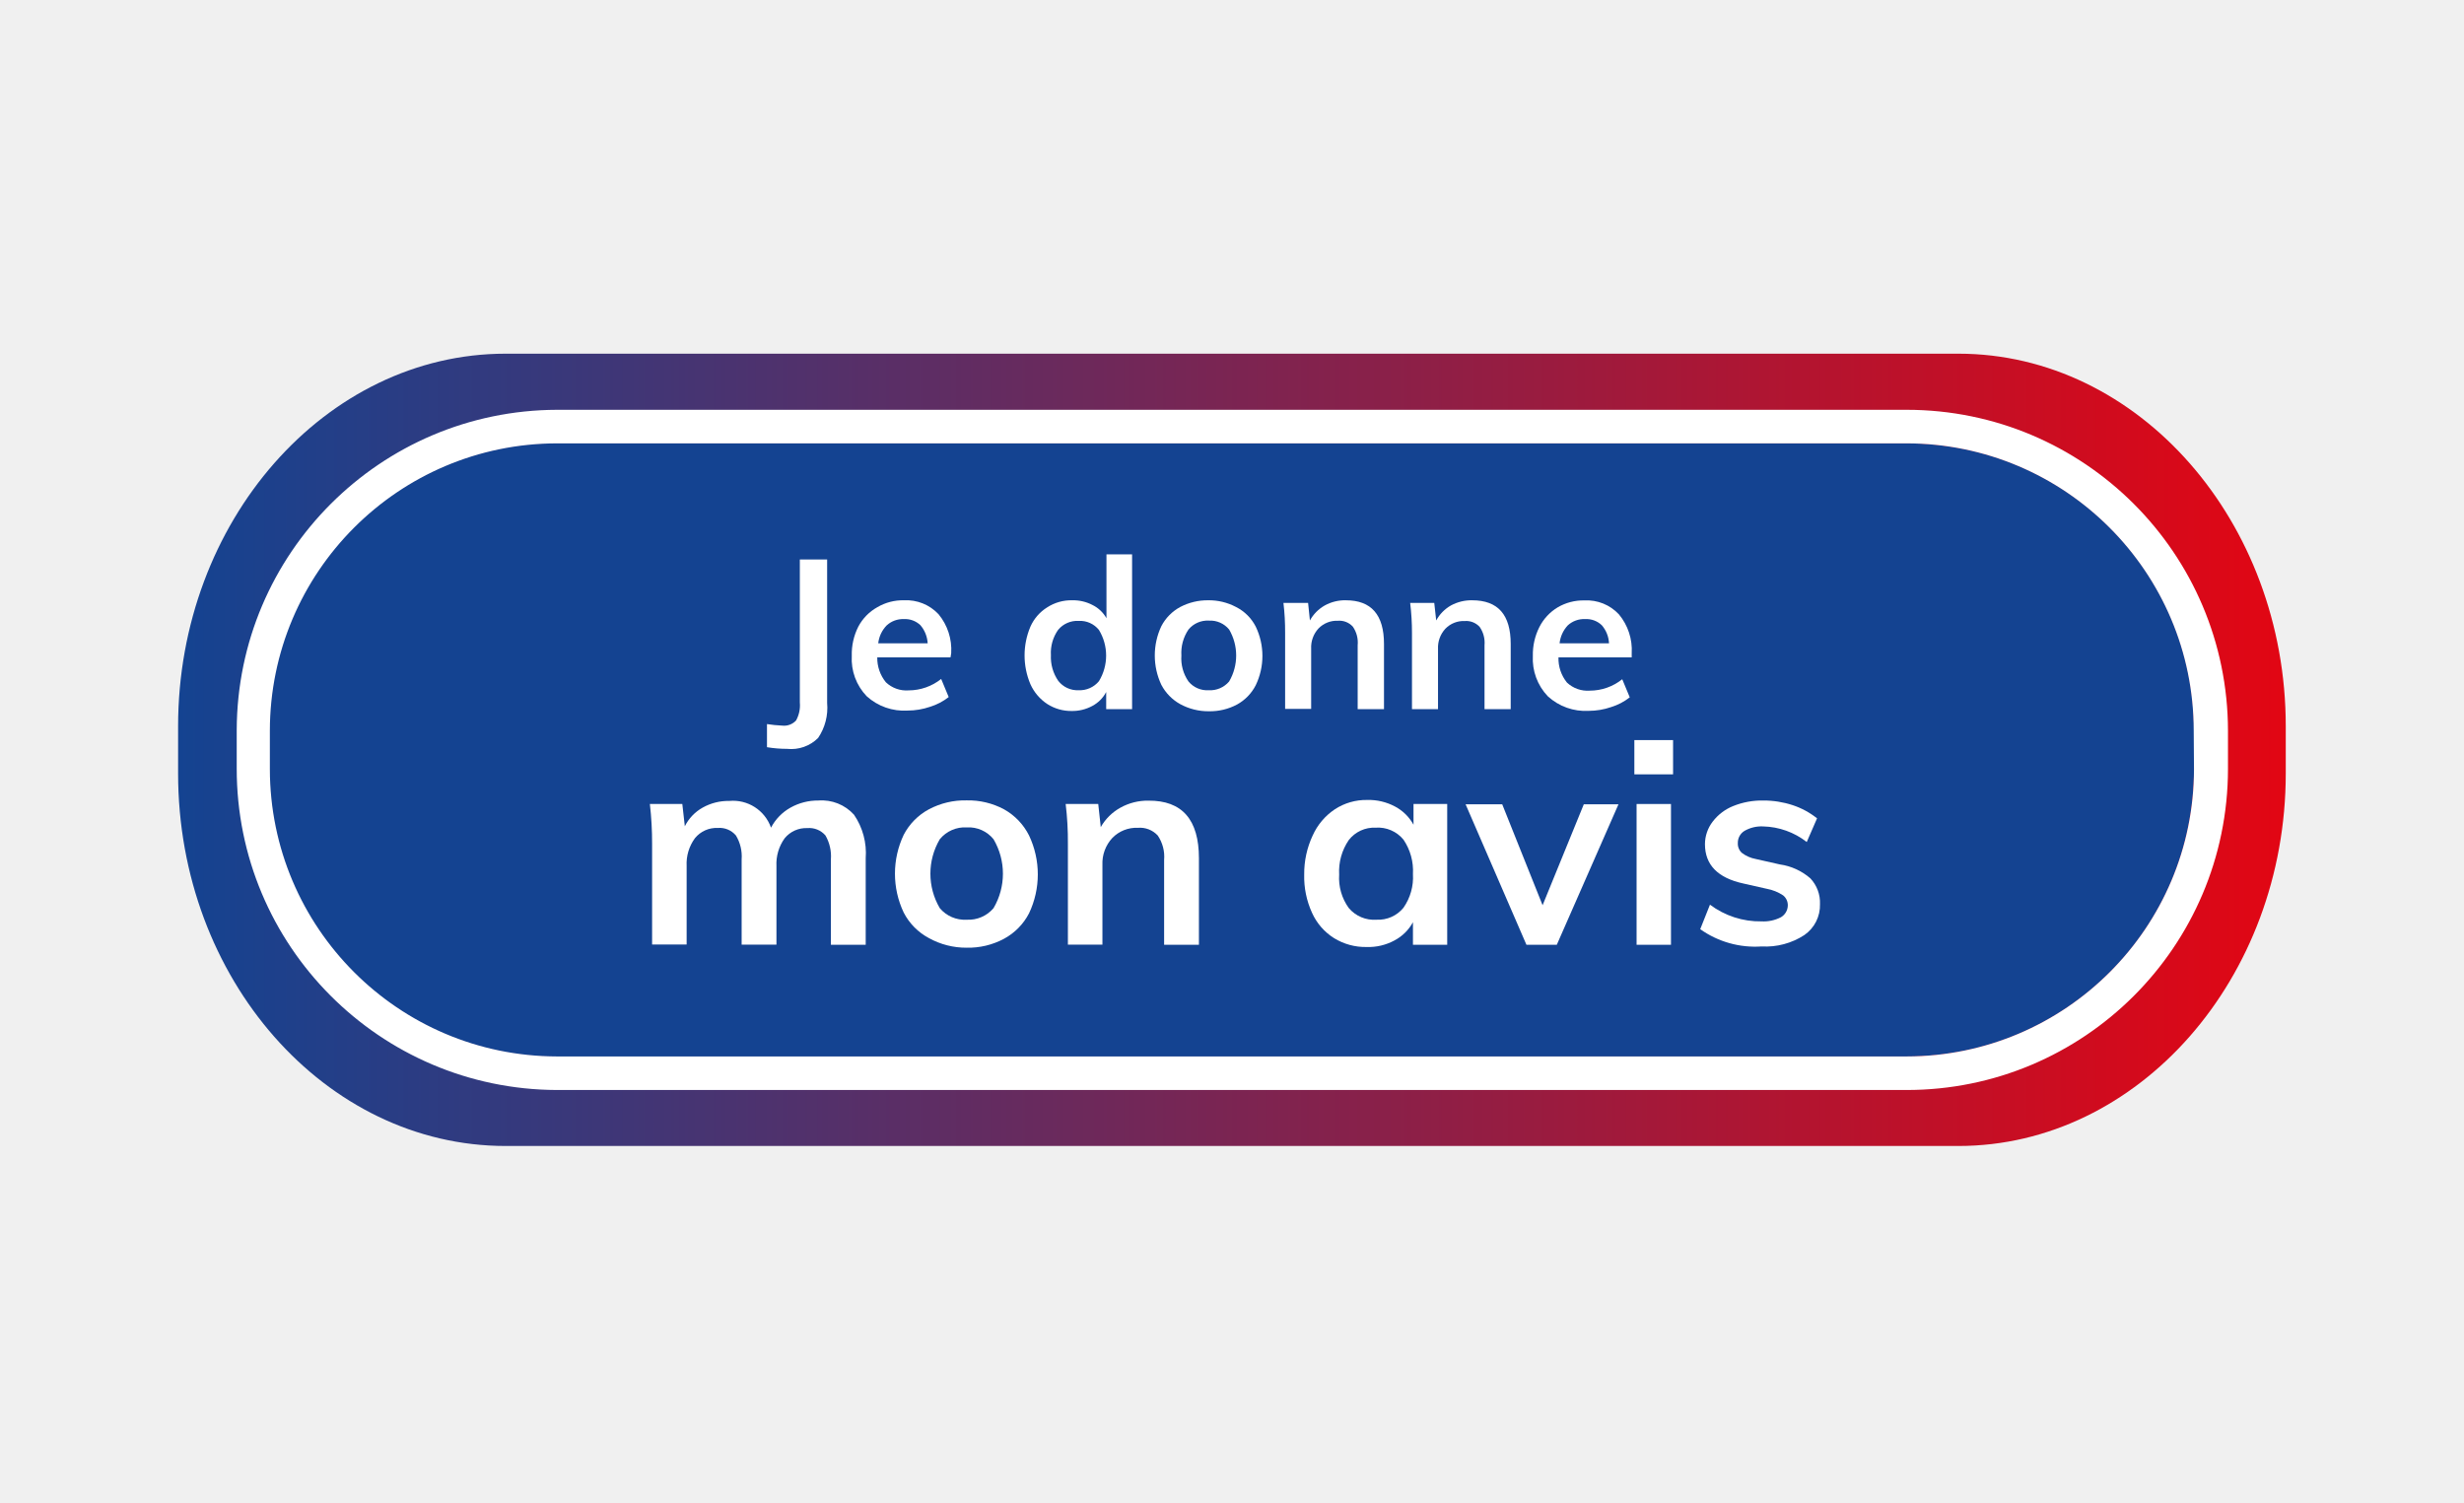
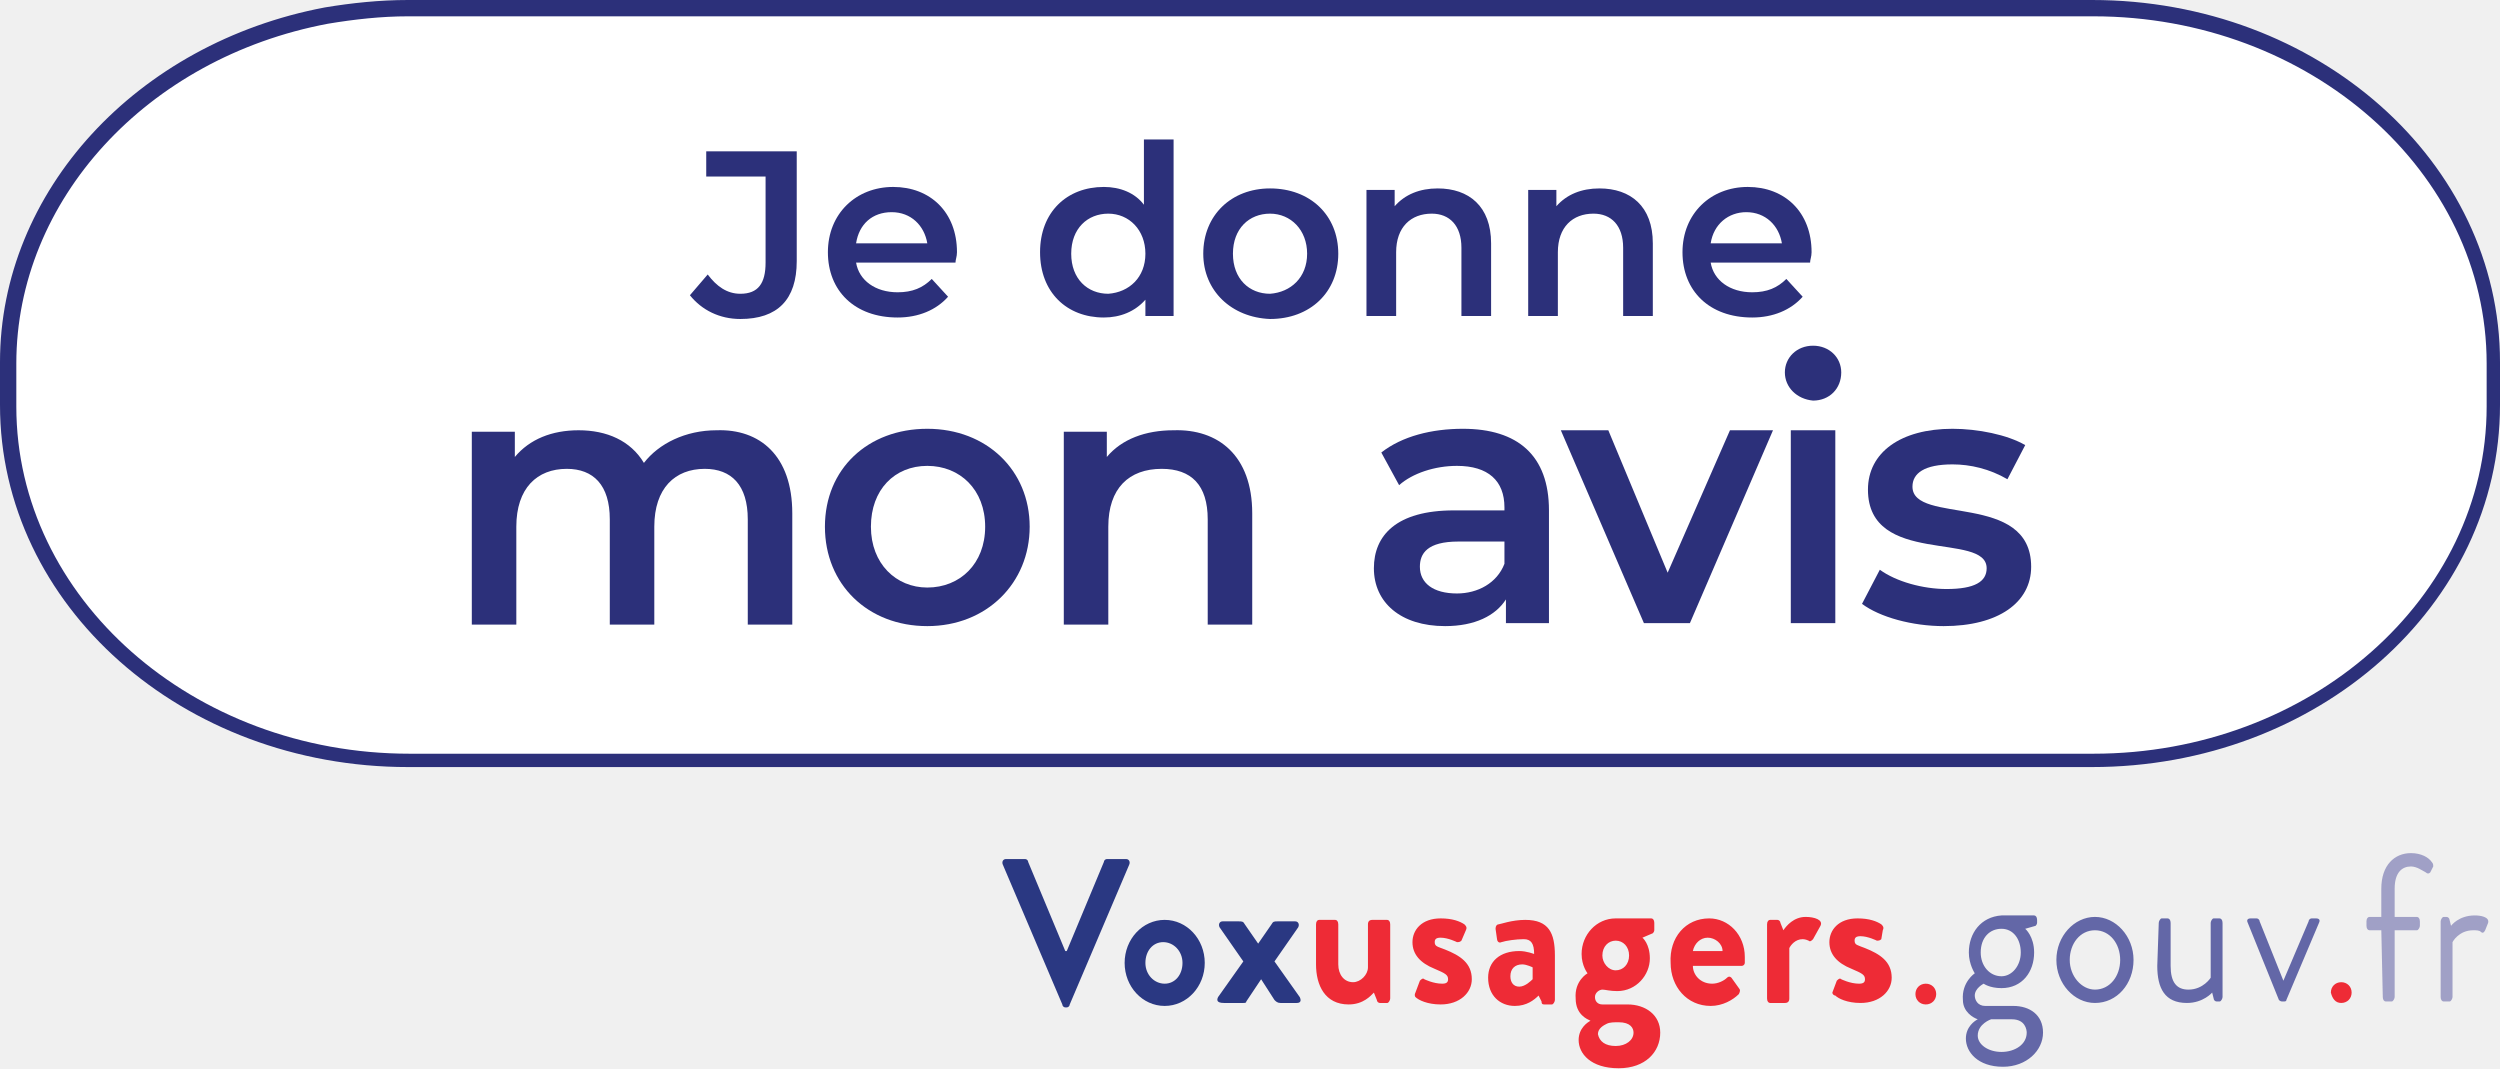
- <svg xmlns="http://www.w3.org/2000/svg" id="Calque_1" data-name="Calque 1" viewBox="0 0 176.95 107.91">
-   <defs>
-     <style>.cls-1{fill:url(#Dégradé_sans_nom_3);}.cls-2{fill:#144391;}.cls-3{fill:#fff;}</style>
-     <linearGradient id="Dégradé_sans_nom_3" x1="12.79" y1="53.85" x2="164.15" y2="53.85" gradientUnits="userSpaceOnUse">
-       <stop offset="0" stop-color="#144391" />
-       <stop offset="1" stop-color="#e20613" />
-     </linearGradient>
-   </defs>
-   <path class="cls-1" d="M164.15,55.54c0,14.72-10.58,26.76-23.51,26.76H36.31c-12.94,0-23.52-12-23.52-26.76V52.16c0-14.71,10.58-26.76,23.52-26.76H140.64c12.93,0,23.51,12.05,23.51,26.76Z" />
-   <rect class="cls-2" x="19.38" y="31.84" width="138.18" height="44.03" rx="20.64" ry="20.64" />
-   <path class="cls-3" d="M136.92,29.43H40a23.07,23.07,0,0,0-23,23v2.75A23.07,23.07,0,0,0,40,78.28h96.9A23.08,23.08,0,0,0,160,55.23V52.48A23.08,23.08,0,0,0,136.92,29.43Zm20.64,25.8a20.66,20.66,0,0,1-20.64,20.64H40A20.66,20.66,0,0,1,19.38,55.23V52.48A20.66,20.66,0,0,1,40,31.84h96.9a20.65,20.65,0,0,1,20.64,20.64Z" />
-   <path class="cls-3" d="M55.08,52a9.69,9.69,0,0,0,1.09.11,1.17,1.17,0,0,0,1-.37,2.25,2.25,0,0,0,.27-1.29V40.18H59.4v10.3A3.87,3.87,0,0,1,58.75,53a2.74,2.74,0,0,1-2.22.78,8.87,8.87,0,0,1-1.45-.12Z" />
-   <path class="cls-3" d="M68.26,47.21H63A2.75,2.75,0,0,0,63.62,49a2.14,2.14,0,0,0,1.64.58,3.76,3.76,0,0,0,2.33-.82l.54,1.3a4.14,4.14,0,0,1-1.34.7,5,5,0,0,1-1.61.27A4,4,0,0,1,62.24,50a3.86,3.86,0,0,1-1.07-2.9A4.38,4.38,0,0,1,61.64,45,3.43,3.43,0,0,1,63,43.61a3.62,3.62,0,0,1,1.92-.5,3.17,3.17,0,0,1,2.48,1,4,4,0,0,1,.91,2.8Zm-4.58-2.3a2.18,2.18,0,0,0-.61,1.29h3.55a2.19,2.19,0,0,0-.52-1.3,1.6,1.6,0,0,0-1.19-.44A1.73,1.73,0,0,0,63.68,44.91Z" />
-   <path class="cls-3" d="M81.3,39.81V50.93H79.44V49.7a2.39,2.39,0,0,1-1,1,3,3,0,0,1-1.48.36,3.17,3.17,0,0,1-1.75-.5A3.34,3.34,0,0,1,74,49.14,5.3,5.3,0,0,1,74,45a3.12,3.12,0,0,1,1.2-1.38A3.17,3.17,0,0,1,77,43.11a3,3,0,0,1,1.46.34,2.33,2.33,0,0,1,1,.95V39.81Zm-2.38,9.11a3.54,3.54,0,0,0,0-3.68,1.74,1.74,0,0,0-1.45-.65,1.79,1.79,0,0,0-1.48.64,2.86,2.86,0,0,0-.52,1.82A3,3,0,0,0,76,48.9a1.75,1.75,0,0,0,1.46.67A1.79,1.79,0,0,0,78.92,48.92Z" />
-   <path class="cls-3" d="M84.76,50.57a3.37,3.37,0,0,1-1.36-1.39,4.95,4.95,0,0,1,0-4.21,3.29,3.29,0,0,1,1.36-1.38,4.22,4.22,0,0,1,2-.48,4.13,4.13,0,0,1,2,.48A3.21,3.21,0,0,1,90.18,45a4.86,4.86,0,0,1,0,4.21,3.29,3.29,0,0,1-1.35,1.39,4.13,4.13,0,0,1-2,.48A4.22,4.22,0,0,1,84.76,50.57Zm3.51-1.63a3.7,3.7,0,0,0,0-3.73,1.75,1.75,0,0,0-1.45-.64,1.77,1.77,0,0,0-1.47.64,3,3,0,0,0-.51,1.87,2.9,2.9,0,0,0,.51,1.86,1.74,1.74,0,0,0,1.45.63A1.79,1.79,0,0,0,88.27,48.94Z" />
-   <path class="cls-3" d="M99.39,46.25v4.68H97.5V46.34A2,2,0,0,0,97.15,45a1.31,1.31,0,0,0-1.07-.42,1.83,1.83,0,0,0-1.39.55,2,2,0,0,0-.53,1.46v4.32H92.29V45.46a17.54,17.54,0,0,0-.12-2.16h1.77l.13,1.26a2.78,2.78,0,0,1,1.07-1.08,3,3,0,0,1,1.51-.37C98.48,43.11,99.39,44.15,99.39,46.25Z" />
-   <path class="cls-3" d="M108.49,46.25v4.68h-1.88V46.34a2,2,0,0,0-.35-1.32,1.31,1.31,0,0,0-1.07-.42,1.82,1.82,0,0,0-1.39.55,2,2,0,0,0-.53,1.46v4.32H101.4V45.46a17.41,17.41,0,0,0-.13-2.16H103l.14,1.26a2.75,2.75,0,0,1,1.06-1.08,3.08,3.08,0,0,1,1.52-.37C107.58,43.11,108.49,44.15,108.49,46.25Z" />
-   <path class="cls-3" d="M117.18,47.21h-5.26a2.75,2.75,0,0,0,.61,1.81,2.16,2.16,0,0,0,1.64.58,3.74,3.74,0,0,0,2.33-.82l.54,1.3a4.14,4.14,0,0,1-1.34.7,4.93,4.93,0,0,1-1.6.27A4,4,0,0,1,111.15,50a3.9,3.9,0,0,1-1.07-2.9,4.38,4.38,0,0,1,.47-2.07,3.5,3.5,0,0,1,1.31-1.41,3.62,3.62,0,0,1,1.92-.5,3.15,3.15,0,0,1,2.48,1,4,4,0,0,1,.92,2.8Zm-4.59-2.3A2.24,2.24,0,0,0,112,46.2h3.55a2.13,2.13,0,0,0-.52-1.3,1.6,1.6,0,0,0-1.19-.44A1.73,1.73,0,0,0,112.59,44.91Z" />
-   <path class="cls-3" d="M61.33,58.51a4.89,4.89,0,0,1,.84,3.13v6.21h-2.5V61.72A3,3,0,0,0,59.28,60a1.54,1.54,0,0,0-1.3-.53,2,2,0,0,0-1.63.73,3.15,3.15,0,0,0-.59,2v5.64h-2.5V61.72A2.9,2.9,0,0,0,52.85,60a1.54,1.54,0,0,0-1.3-.54,2,2,0,0,0-1.64.73,3.1,3.1,0,0,0-.6,2v5.64H46.83V60.6a24.21,24.21,0,0,0-.16-2.86H49l.18,1.6A3.15,3.15,0,0,1,50.46,58a3.76,3.76,0,0,1,1.91-.48,2.89,2.89,0,0,1,3,1.92A3.51,3.51,0,0,1,56.77,58a4,4,0,0,1,2-.51A3.12,3.12,0,0,1,61.33,58.51Z" />
-   <path class="cls-3" d="M66.71,67.37a4.32,4.32,0,0,1-1.81-1.83,6.52,6.52,0,0,1,0-5.59,4.37,4.37,0,0,1,1.81-1.83,5.51,5.51,0,0,1,2.71-.64,5.42,5.42,0,0,1,2.68.64A4.41,4.41,0,0,1,73.9,60a6.52,6.52,0,0,1,0,5.59,4.35,4.35,0,0,1-1.8,1.83,5.42,5.42,0,0,1-2.68.64A5.51,5.51,0,0,1,66.71,67.37Zm4.64-2.15a4.88,4.88,0,0,0,0-4.95,2.3,2.3,0,0,0-1.92-.85,2.33,2.33,0,0,0-1.94.85,4.88,4.88,0,0,0,0,4.95,2.34,2.34,0,0,0,1.93.83A2.36,2.36,0,0,0,71.35,65.22Z" />
-   <path class="cls-3" d="M86.1,61.64v6.21H83.6V61.76A2.7,2.7,0,0,0,83.14,60a1.74,1.74,0,0,0-1.42-.55,2.41,2.41,0,0,0-1.84.73,2.67,2.67,0,0,0-.71,1.93v5.73H76.69V60.6a22.24,22.24,0,0,0-.16-2.86h2.34l.18,1.66A3.66,3.66,0,0,1,80.47,58a4,4,0,0,1,2-.5C84.9,57.48,86.1,58.87,86.1,61.64Z" />
-   <path class="cls-3" d="M103.93,57.74V67.85h-2.46V66.23a3.23,3.23,0,0,1-1.33,1.31,3.92,3.92,0,0,1-2,.47,4.28,4.28,0,0,1-2.34-.64,4.15,4.15,0,0,1-1.58-1.82,6.24,6.24,0,0,1-.56-2.74A6.45,6.45,0,0,1,94.27,60a4.46,4.46,0,0,1,1.59-1.88,4.1,4.1,0,0,1,2.32-.67,4,4,0,0,1,2,.47,3.23,3.23,0,0,1,1.33,1.31V57.74Zm-3.14,7.45a3.83,3.83,0,0,0,.68-2.42,4,4,0,0,0-.68-2.47,2.37,2.37,0,0,0-2-.86,2.31,2.31,0,0,0-1.93.89,4,4,0,0,0-.69,2.48,3.69,3.69,0,0,0,.69,2.4,2.38,2.38,0,0,0,2,.84A2.34,2.34,0,0,0,100.79,65.19Z" />
-   <path class="cls-3" d="M113.74,57.76h2.49L111.8,67.85h-2.18l-4.37-10.09h2.63l2.9,7.25Z" />
-   <path class="cls-3" d="M117.37,53.15h2.78v2.46h-2.78Zm.16,14.7V57.74H120V67.85Z" />
-   <path class="cls-3" d="M122.1,66.73l.7-1.76a6,6,0,0,0,3.7,1.2,2.72,2.72,0,0,0,1.4-.3,1,1,0,0,0,.49-.84.9.9,0,0,0-.34-.73,3.14,3.14,0,0,0-1.17-.47l-1.68-.38c-1.84-.4-2.76-1.34-2.76-2.83A2.67,2.67,0,0,1,123,59a3.47,3.47,0,0,1,1.46-1.11,5.51,5.51,0,0,1,2.18-.4,6.67,6.67,0,0,1,2.09.33,5.64,5.64,0,0,1,1.76.95l-.74,1.7a5.29,5.29,0,0,0-3.13-1.12,2.44,2.44,0,0,0-1.34.32,1,1,0,0,0-.48.88.89.89,0,0,0,.29.7,2.35,2.35,0,0,0,1,.44l1.73.39a4.24,4.24,0,0,1,2.19,1,2.54,2.54,0,0,1,.69,1.85,2.6,2.6,0,0,1-1.12,2.22,5.09,5.09,0,0,1-3.07.82A6.8,6.8,0,0,1,122.1,66.73Z" />
+ <svg xmlns="http://www.w3.org/2000/svg" version="1.1" id="Calque_1" x="0px" y="0px" viewBox="0 0 160 68.368" xml:space="preserve" width="160" height="68.368">
+   <defs id="defs61" />
+   <style type="text/css" id="style2">
+ 	.st0{fill:#A0A0C6;}
+ 	.st1{fill:#EE2B36;}
+ 	.st2{fill:#6367A7;}
+ 	.st3{fill:#2A3882;}
+ 	.st4{fill:#FFFFFF;}
+ 	.st5{fill:#2C307A;}
+ </style>
+   <g id="g16" transform="matrix(0.9495549,0,0,0.9495549,-3.988131,-16.80712)" style="stroke-width:1.053">
+     <path class="st0" d="m 164.7,80.4 h -0.8 c -0.1,0 -0.2,-0.1 -0.2,-0.3 v -0.3 c 0,-0.2 0.1,-0.3 0.2,-0.3 h 0.8 v -1.9 c 0,-1.6 0.9,-2.4 2,-2.4 0.7,0 1.2,0.3 1.4,0.6 0.1,0.1 0.1,0.2 0.1,0.3 l -0.2,0.4 c -0.1,0.1 -0.2,0.1 -0.3,0 -0.2,-0.1 -0.6,-0.4 -1,-0.4 -0.6,0 -1.1,0.4 -1.1,1.5 v 1.9 h 1.5 c 0.1,0 0.2,0.1 0.2,0.3 v 0.3 c 0,0.1 -0.1,0.3 -0.2,0.3 h -1.5 v 4.5 c 0,0.1 -0.1,0.3 -0.2,0.3 H 165 c -0.1,0 -0.2,-0.1 -0.2,-0.3 l -0.1,-4.5 m 4,-0.6 c 0,-0.1 0.1,-0.3 0.2,-0.3 h 0.2 c 0.1,0 0.2,0.1 0.2,0.2 l 0.1,0.4 c 0,0 0.5,-0.7 1.6,-0.7 0.4,0 1,0.1 0.9,0.5 l -0.2,0.5 c -0.1,0.2 -0.2,0.2 -0.3,0.1 -0.1,-0.1 -0.3,-0.1 -0.5,-0.1 -1,0 -1.4,0.8 -1.4,0.8 v 3.7 c 0,0.1 -0.1,0.3 -0.2,0.3 h -0.4 c -0.1,0 -0.2,-0.1 -0.2,-0.3 v -5.1" id="path6" style="fill:#a0a0c6;stroke-width:1.109" />
+     <path class="st1" d="m 134,85.4 c 0.4,0 0.7,-0.3 0.7,-0.7 0,-0.4 -0.3,-0.7 -0.7,-0.7 -0.4,0 -0.7,0.3 -0.7,0.7 0,0.4 0.3,0.7 0.7,0.7 m 28,-0.1 c 0.4,0 0.7,-0.3 0.7,-0.7 0,-0.4 -0.3,-0.7 -0.7,-0.7 -0.4,0 -0.7,0.3 -0.7,0.7 0.1,0.4 0.3,0.7 0.7,0.7" id="path8" style="fill:#ee2b36;stroke-width:1.109" />
+     <path class="st2" d="m 140.4,81.9 c 0,-0.9 -0.5,-1.6 -1.3,-1.6 -0.8,0 -1.4,0.6 -1.4,1.6 0,0.9 0.6,1.6 1.4,1.6 0.7,0 1.3,-0.7 1.3,-1.6 z m -1.3,6.7 c 0.9,0 1.7,-0.5 1.7,-1.3 0,-0.2 -0.1,-0.9 -1,-0.9 h -1.4 c 0,0 -0.9,0.3 -0.9,1.1 0,0.6 0.7,1.1 1.6,1.1 z m -1.8,-5.3 c 0,0 -0.4,-0.6 -0.4,-1.4 0,-1.3 0.8,-2.4 2.2,-2.5 h 2.2 c 0.1,0 0.2,0.1 0.2,0.3 v 0.2 c 0,0.1 -0.1,0.2 -0.1,0.2 l -0.7,0.2 c 0,0 0.6,0.5 0.6,1.6 0,1.3 -0.8,2.4 -2.2,2.4 -0.8,0 -1.2,-0.3 -1.2,-0.3 0,0 -0.6,0.3 -0.6,0.8 0,0.3 0.2,0.7 0.7,0.7 h 1.9 c 1.1,0 2,0.6 2,1.8 0,1.2 -1.1,2.3 -2.7,2.3 -1.7,0 -2.5,-1 -2.5,-1.9 0,-0.8 0.6,-1.2 0.8,-1.3 v 0 c -0.3,-0.1 -1,-0.5 -1,-1.3 -0.1,-1.2 0.8,-1.8 0.8,-1.8 m 8.1,1.1 c 1,0 1.7,-0.9 1.7,-2 0,-1.1 -0.7,-2 -1.7,-2 -1,0 -1.7,0.9 -1.7,2 0,1.1 0.8,2 1.7,2 z m 0,-4.9 c 1.4,0 2.6,1.3 2.6,2.9 0,1.6 -1.1,2.9 -2.6,2.9 -1.4,0 -2.6,-1.3 -2.6,-2.9 0,-1.6 1.2,-2.9 2.6,-2.9 m 4.3,0.4 c 0,-0.1 0.1,-0.3 0.2,-0.3 h 0.4 c 0.1,0 0.2,0.1 0.2,0.3 v 2.9 c 0,1.1 0.4,1.6 1.2,1.6 1,0 1.5,-0.8 1.5,-0.8 v -3.7 c 0,-0.1 0.1,-0.3 0.2,-0.3 h 0.4 c 0.1,0 0.2,0.1 0.2,0.3 v 5 c 0,0.1 -0.1,0.3 -0.2,0.3 h -0.2 c -0.1,0 -0.2,-0.1 -0.2,-0.2 l -0.1,-0.4 c 0,0 -0.6,0.7 -1.7,0.7 -1.5,0 -2,-1 -2,-2.5 l 0.1,-2.9 m 6,0 c -0.1,-0.2 0,-0.3 0.2,-0.3 h 0.4 c 0.1,0 0.2,0.1 0.2,0.2 l 1.6,4 v 0 l 1.7,-4 c 0,-0.1 0.1,-0.2 0.2,-0.2 h 0.3 c 0.2,0 0.3,0.1 0.2,0.3 l -2.2,5.2 c 0,0.1 -0.1,0.1 -0.2,0.1 H 158 c -0.1,0 -0.2,-0.1 -0.2,-0.1 l -2.1,-5.2" id="path10" style="fill:#6367a7;stroke-width:1.109" />
+     <path class="st3" d="m 71.8,76 c -0.1,-0.2 0,-0.4 0.2,-0.4 h 1.3 c 0.1,0 0.2,0.1 0.2,0.2 l 2.5,6 h 0.1 l 2.5,-6 c 0,-0.1 0.1,-0.2 0.2,-0.2 h 1.3 c 0.2,0 0.3,0.2 0.2,0.4 l -4,9.4 c 0,0.1 -0.1,0.2 -0.2,0.2 H 76 c -0.1,0 -0.2,-0.1 -0.2,-0.2 l -4,-9.4 m 10.9,8 c 0.7,0 1.2,-0.6 1.2,-1.4 0,-0.8 -0.6,-1.4 -1.3,-1.4 -0.7,0 -1.2,0.6 -1.2,1.4 0,0.8 0.6,1.4 1.3,1.4 z m 0,-4.3 c 1.5,0 2.7,1.3 2.7,2.9 0,1.6 -1.2,2.9 -2.7,2.9 -1.5,0 -2.7,-1.3 -2.7,-2.9 0,-1.6 1.2,-2.9 2.7,-2.9 m 3.6,5.2 1.7,-2.4 -1.6,-2.3 c -0.1,-0.2 0,-0.4 0.2,-0.4 h 1.1 c 0.2,0 0.3,0 0.4,0.2 l 0.9,1.3 v 0 L 89.9,80 c 0.1,-0.2 0.2,-0.2 0.4,-0.2 h 1.2 c 0.2,0 0.3,0.2 0.2,0.4 l -1.6,2.3 1.7,2.4 c 0.1,0.2 0.1,0.4 -0.2,0.4 h -1.1 c -0.2,0 -0.3,-0.1 -0.4,-0.2 l -0.9,-1.4 v 0 l -1,1.5 c 0,0.1 -0.1,0.1 -0.2,0.1 h -1.3 c -0.5,0 -0.5,-0.2 -0.4,-0.4" id="path12" style="fill:#2a3882;stroke-width:1.109" />
+     <path class="st1" d="m 92.9,80 c 0,-0.2 0.1,-0.3 0.2,-0.3 h 1.1 c 0.1,0 0.2,0.1 0.2,0.3 v 2.7 c 0,0.7 0.4,1.2 1,1.2 0.5,0 1,-0.5 1,-1 V 80 c 0,-0.2 0.1,-0.3 0.3,-0.3 h 1 c 0.1,0 0.2,0.1 0.2,0.3 v 5 c 0,0.1 -0.1,0.3 -0.2,0.3 H 97.2 C 97.1,85.3 97,85.2 97,85.1 l -0.2,-0.5 c -0.2,0.2 -0.7,0.8 -1.7,0.8 -1.6,0 -2.2,-1.3 -2.2,-2.7 V 80 m 6.7,4.6 0.3,-0.8 c 0.1,-0.1 0.2,-0.2 0.3,-0.1 0,0 0.6,0.3 1.2,0.3 0.3,0 0.4,-0.1 0.4,-0.3 0,-0.3 -0.2,-0.4 -0.9,-0.7 -1,-0.4 -1.5,-1 -1.5,-1.8 0,-0.8 0.6,-1.6 1.9,-1.6 0.8,0 1.3,0.2 1.6,0.4 0.1,0.1 0.2,0.2 0.1,0.4 l -0.3,0.7 c -0.1,0.1 -0.2,0.1 -0.3,0.1 0,0 -0.6,-0.3 -1.1,-0.3 -0.3,0 -0.4,0.1 -0.4,0.3 0,0.3 0.2,0.3 0.7,0.5 1,0.4 1.8,0.9 1.8,2 0,0.9 -0.8,1.7 -2.1,1.7 -0.9,0 -1.5,-0.3 -1.7,-0.5 0,0 -0.1,-0.1 0,-0.3 m 7,-0.4 c 0.4,0 0.8,-0.4 0.9,-0.5 v -0.8 c 0,0 -0.4,-0.2 -0.7,-0.2 -0.5,0 -0.8,0.3 -0.8,0.8 0,0.4 0.2,0.7 0.6,0.7 z m 0,-2.4 c 0.5,0 1,0.2 1,0.2 0,-0.7 -0.2,-1 -0.7,-1 -0.5,0 -1.2,0.1 -1.5,0.2 -0.2,0.1 -0.3,-0.1 -0.3,-0.2 L 105,80.3 c 0,-0.2 0.1,-0.3 0.2,-0.3 0.1,0 0.9,-0.3 1.8,-0.3 1.6,0 2,0.9 2,2.4 v 3 c 0,0.1 -0.1,0.3 -0.2,0.3 h -0.5 c -0.1,0 -0.2,0 -0.2,-0.2 l -0.2,-0.4 c -0.3,0.3 -0.8,0.7 -1.6,0.7 -1,0 -1.8,-0.7 -1.8,-1.9 0,-1.1 0.8,-1.8 2.1,-1.8 m 6.5,1.3 c 0.5,0 0.9,-0.4 0.9,-1 0,-0.6 -0.4,-1 -0.9,-1 -0.5,0 -0.9,0.4 -0.9,1 0,0.5 0.4,1 0.9,1 z m 0,5.1 c 0.7,0 1.2,-0.4 1.2,-0.9 0,-0.3 -0.2,-0.7 -1,-0.7 -0.3,0 -0.6,0 -0.8,0.1 -0.2,0.1 -0.6,0.3 -0.6,0.7 0.1,0.5 0.5,0.8 1.2,0.8 z m -1.9,-4.9 c 0,0 -0.4,-0.5 -0.4,-1.3 0,-1.3 1,-2.4 2.3,-2.4 h 2.4 c 0.1,0 0.2,0.1 0.2,0.3 v 0.5 c 0,0.1 -0.1,0.2 -0.1,0.2 l -0.7,0.3 c 0,0 0.5,0.4 0.5,1.4 0,1.1 -0.9,2.2 -2.2,2.2 -0.5,0 -0.8,-0.1 -1,-0.1 -0.2,0 -0.5,0.2 -0.5,0.5 0,0.3 0.2,0.5 0.5,0.5 h 1.7 c 1.2,0 2.2,0.7 2.2,1.9 0,1.3 -1,2.4 -2.8,2.4 -1.9,0 -2.7,-1 -2.7,-1.9 0,-0.8 0.6,-1.2 0.8,-1.3 v 0 c -0.2,-0.1 -1,-0.4 -1,-1.5 -0.1,-1.2 0.8,-1.7 0.8,-1.7 m 9.1,-1.5 c 0,-0.5 -0.5,-0.9 -1,-0.9 -0.5,0 -0.9,0.4 -1,0.9 z m -0.9,-2.2 c 1.3,0 2.4,1.1 2.4,2.6 0,0.1 0,0.3 0,0.4 0,0.1 -0.1,0.2 -0.2,0.2 h -3.3 c 0,0.6 0.5,1.2 1.3,1.2 0.4,0 0.8,-0.2 1,-0.4 0.1,-0.1 0.2,-0.1 0.3,0 l 0.5,0.7 c 0.1,0.1 0.1,0.2 0,0.4 -0.4,0.4 -1.1,0.8 -1.9,0.8 -1.6,0 -2.7,-1.3 -2.7,-2.9 -0.1,-1.7 1,-3 2.6,-3 m 3.9,0.4 c 0,-0.2 0.1,-0.3 0.2,-0.3 h 0.5 c 0.1,0 0.2,0.1 0.2,0.2 l 0.2,0.5 c 0.2,-0.3 0.7,-0.9 1.5,-0.9 0.6,0 1.2,0.2 1,0.6 l -0.5,0.9 c -0.1,0.1 -0.2,0.2 -0.3,0.1 0,0 -0.2,-0.1 -0.4,-0.1 -0.5,0 -0.8,0.4 -0.9,0.6 V 85 c 0,0.2 -0.1,0.3 -0.3,0.3 h -1 c -0.1,0 -0.2,-0.1 -0.2,-0.3 v -5 m 4.4,4.6 0.3,-0.8 c 0.1,-0.1 0.2,-0.2 0.3,-0.1 0,0 0.6,0.3 1.2,0.3 0.3,0 0.4,-0.1 0.4,-0.3 0,-0.3 -0.2,-0.4 -0.9,-0.7 -1,-0.4 -1.5,-1 -1.5,-1.8 0,-0.8 0.6,-1.6 1.9,-1.6 0.8,0 1.3,0.2 1.6,0.4 0.1,0.1 0.2,0.2 0.1,0.4 L 131,81 c -0.1,0.1 -0.2,0.1 -0.3,0.1 0,0 -0.6,-0.3 -1.1,-0.3 -0.3,0 -0.4,0.1 -0.4,0.3 0,0.3 0.2,0.3 0.7,0.5 1,0.4 1.8,0.9 1.8,2 0,0.9 -0.8,1.7 -2.1,1.7 -0.9,0 -1.5,-0.3 -1.7,-0.5 -0.1,0 -0.2,-0.1 -0.2,-0.2" id="path14" style="fill:#ee2b36;stroke-width:1.109" />
+   </g>
+   <g id="g22" transform="matrix(0.9495549,0,0,0.9495549,-3.988131,-16.80712)" style="stroke-width:1.053">
+     <path class="st4" d="m 31.7,68.9 h 113.5 c 14.9,0 27,-10.7 27,-23.9 v -2.9 c 0,-13.2 -12.1,-23.9 -27,-23.9 H 35.9 31.7 c -1.9,0 -3.7,0.2 -5.5,0.5 C 14,21.1 4.8,30.7 4.8,42.2 v 2.9 c 0,13.1 12.1,23.8 26.9,23.8 z" id="path18" style="fill:#ffffff;stroke-width:1.109" />
+     <path class="st5" d="M 145.2,69.4 H 31.7 C 16.5,69.4 4.2,58.5 4.2,45 v -2.9 c 0,-11.5 9.2,-21.5 21.9,-23.9 1.8,-0.3 3.7,-0.5 5.6,-0.5 h 113.5 c 15.2,0 27.5,10.9 27.5,24.4 V 45 c 0,13.5 -12.3,24.4 -27.5,24.4 z M 31.7,18.8 c -1.8,0 -3.6,0.2 -5.4,0.5 -12.2,2.3 -21,11.9 -21,22.9 v 2.9 c 0,12.9 11.9,23.4 26.5,23.4 h 113.5 c 14.6,0 26.5,-10.5 26.5,-23.4 v -2.9 c 0,-12.9 -11.9,-23.4 -26.5,-23.4 H 31.7 Z" id="path20" style="fill:#2c307a;stroke-width:1.109" />
+   </g>
+   <g id="g56" transform="matrix(0.9495549,0,0,0.9495549,-3.988131,-16.80712)" style="stroke-width:1.053">
+     <g id="g38" style="stroke-width:1.053">
+       <path class="st5" d="m 50.7,37.6 1.2,-1.4 c 0.6,0.8 1.3,1.3 2.2,1.3 1.2,0 1.7,-0.7 1.7,-2.1 v -5.8 h -4 v -1.7 h 6.1 v 7.4 c 0,2.6 -1.3,3.9 -3.8,3.9 -1.4,0 -2.6,-0.6 -3.4,-1.6 z" id="path24" style="fill:#2c307a;stroke-width:1.053" />
+       <path class="st5" d="m 68.6,35.4 h -6.7 c 0.2,1.2 1.3,2 2.8,2 1,0 1.7,-0.3 2.3,-0.9 l 1.1,1.2 c -0.8,0.9 -2,1.4 -3.4,1.4 -2.9,0 -4.7,-1.8 -4.7,-4.4 0,-2.6 1.9,-4.4 4.4,-4.4 2.5,0 4.3,1.7 4.3,4.4 0,0.3 -0.1,0.5 -0.1,0.7 z m -6.7,-1.3 h 4.8 C 66.5,32.9 65.6,32 64.3,32 63,32 62.1,32.8 61.9,34.1 Z" id="path26" style="fill:#2c307a;stroke-width:1.053" />
+       <path class="st5" d="M 83.3,27.2 V 39 h -1.9 v -1.1 c -0.7,0.8 -1.7,1.2 -2.8,1.2 -2.5,0 -4.3,-1.7 -4.3,-4.4 0,-2.7 1.8,-4.4 4.3,-4.4 1.1,0 2.1,0.4 2.7,1.2 v -4.4 h 2 z m -1.9,7.6 c 0,-1.6 -1.1,-2.7 -2.5,-2.7 -1.4,0 -2.5,1 -2.5,2.7 0,1.7 1.1,2.7 2.5,2.7 1.4,-0.1 2.5,-1.1 2.5,-2.7 z" id="path28" style="fill:#2c307a;stroke-width:1.053" />
+       <path class="st5" d="m 85.3,34.8 c 0,-2.6 1.9,-4.4 4.5,-4.4 2.7,0 4.6,1.8 4.6,4.4 0,2.6 -1.9,4.4 -4.6,4.4 -2.6,-0.1 -4.5,-1.9 -4.5,-4.4 z m 7,0 c 0,-1.6 -1.1,-2.7 -2.5,-2.7 -1.4,0 -2.5,1 -2.5,2.7 0,1.7 1.1,2.7 2.5,2.7 1.4,-0.1 2.5,-1.1 2.5,-2.7 z" id="path30" style="fill:#2c307a;stroke-width:1.053" />
+       <path class="st5" d="M 104.7,34.1 V 39 h -2 v -4.6 c 0,-1.5 -0.8,-2.3 -2,-2.3 -1.4,0 -2.4,0.9 -2.4,2.6 V 39 h -2 v -8.5 h 1.9 v 1.1 c 0.7,-0.8 1.7,-1.2 2.9,-1.2 2.1,0 3.6,1.2 3.6,3.7 z" id="path32" style="fill:#2c307a;stroke-width:1.053" />
+       <path class="st5" d="M 115.6,34.1 V 39 h -2 v -4.6 c 0,-1.5 -0.8,-2.3 -2,-2.3 -1.4,0 -2.4,0.9 -2.4,2.6 V 39 h -2 v -8.5 h 1.9 v 1.1 c 0.7,-0.8 1.7,-1.2 2.9,-1.2 2.1,0 3.6,1.2 3.6,3.7 z" id="path34" style="fill:#2c307a;stroke-width:1.053" />
+       <path class="st5" d="m 126.2,35.4 h -6.7 c 0.2,1.2 1.3,2 2.8,2 1,0 1.7,-0.3 2.3,-0.9 l 1.1,1.2 c -0.8,0.9 -2,1.4 -3.4,1.4 -2.9,0 -4.7,-1.8 -4.7,-4.4 0,-2.6 1.9,-4.4 4.4,-4.4 2.5,0 4.3,1.7 4.3,4.4 0,0.3 -0.1,0.5 -0.1,0.7 z m -6.7,-1.3 h 4.8 c -0.2,-1.2 -1.1,-2.1 -2.4,-2.1 -1.2,0 -2.2,0.8 -2.4,2.1 z" id="path36" style="fill:#2c307a;stroke-width:1.053" />
+     </g>
+     <g id="g54" style="stroke-width:1.053">
+       <path class="st5" d="m 57.6,52.3 v 7.5 h -3 v -7.1 c 0,-2.3 -1.1,-3.4 -2.9,-3.4 -2,0 -3.4,1.3 -3.4,3.9 v 6.6 h -3 v -7.1 c 0,-2.3 -1.1,-3.4 -2.9,-3.4 -2,0 -3.4,1.3 -3.4,3.9 v 6.6 h -3 v -13 h 2.9 v 1.7 c 1,-1.2 2.5,-1.8 4.3,-1.8 1.9,0 3.5,0.7 4.4,2.2 1,-1.3 2.8,-2.2 4.9,-2.2 2.9,-0.1 5.1,1.7 5.1,5.6 z" id="path40" style="fill:#2c307a;stroke-width:1.053" />
+       <path class="st5" d="m 59.8,53.2 c 0,-3.9 2.9,-6.6 6.9,-6.6 4,0 6.9,2.8 6.9,6.6 0,3.8 -2.9,6.7 -6.9,6.7 -4,0 -6.9,-2.8 -6.9,-6.7 z m 10.8,0 c 0,-2.5 -1.7,-4.1 -3.9,-4.1 -2.2,0 -3.8,1.6 -3.8,4.1 0,2.5 1.7,4.1 3.8,4.1 2.2,0 3.9,-1.6 3.9,-4.1 z" id="path42" style="fill:#2c307a;stroke-width:1.053" />
+       <path class="st5" d="m 88.6,52.3 v 7.5 h -3 v -7.1 c 0,-2.3 -1.1,-3.4 -3.1,-3.4 -2.2,0 -3.6,1.3 -3.6,3.9 v 6.6 h -3 v -13 h 2.9 v 1.7 c 1,-1.2 2.6,-1.8 4.5,-1.8 3,-0.1 5.3,1.7 5.3,5.6 z" id="path44" style="fill:#2c307a;stroke-width:1.053" />
+       <path class="st5" d="m 108.6,52.1 v 7.6 h -2.9 v -1.6 c -0.7,1.1 -2.1,1.8 -4.1,1.8 -3,0 -4.8,-1.6 -4.8,-3.9 0,-2.2 1.5,-3.9 5.4,-3.9 h 3.4 v -0.2 c 0,-1.8 -1.1,-2.8 -3.2,-2.8 -1.5,0 -3,0.5 -3.9,1.3 l -1.2,-2.2 c 1.4,-1.1 3.4,-1.6 5.5,-1.6 3.7,0 5.8,1.8 5.8,5.5 z m -3,3.6 v -1.5 h -3.1 c -2.1,0 -2.6,0.8 -2.6,1.7 0,1.1 0.9,1.8 2.5,1.8 1.4,0 2.7,-0.7 3.2,-2 z" id="path46" style="fill:#2c307a;stroke-width:1.053" />
+       <path class="st5" d="m 123.7,46.7 -5.6,13 H 115 l -5.6,-13 h 3.2 l 4,9.6 4.2,-9.6 z" id="path48" style="fill:#2c307a;stroke-width:1.053" />
+       <path class="st5" d="m 124.5,42.8 c 0,-1 0.8,-1.8 1.9,-1.8 1.1,0 1.9,0.8 1.9,1.8 0,1.1 -0.8,1.9 -1.9,1.9 -1.1,-0.1 -1.9,-0.9 -1.9,-1.9 z m 0.4,3.9 h 3 v 13 h -3 z" id="path50" style="fill:#2c307a;stroke-width:1.053" />
+       <path class="st5" d="m 129.7,58.4 1.2,-2.3 c 1.1,0.8 2.9,1.3 4.5,1.3 1.9,0 2.7,-0.5 2.7,-1.4 0,-2.5 -8,-0.1 -8,-5.3 0,-2.5 2.2,-4.1 5.7,-4.1 1.7,0 3.7,0.4 4.9,1.1 l -1.2,2.3 c -1.2,-0.7 -2.5,-1 -3.7,-1 -1.9,0 -2.7,0.6 -2.7,1.5 0,2.6 8,0.3 8,5.4 0,2.4 -2.2,4 -5.9,4 -2.1,0 -4.3,-0.6 -5.5,-1.5 z" id="path52" style="fill:#2c307a;stroke-width:1.053" />
+     </g>
+   </g>
</svg>
